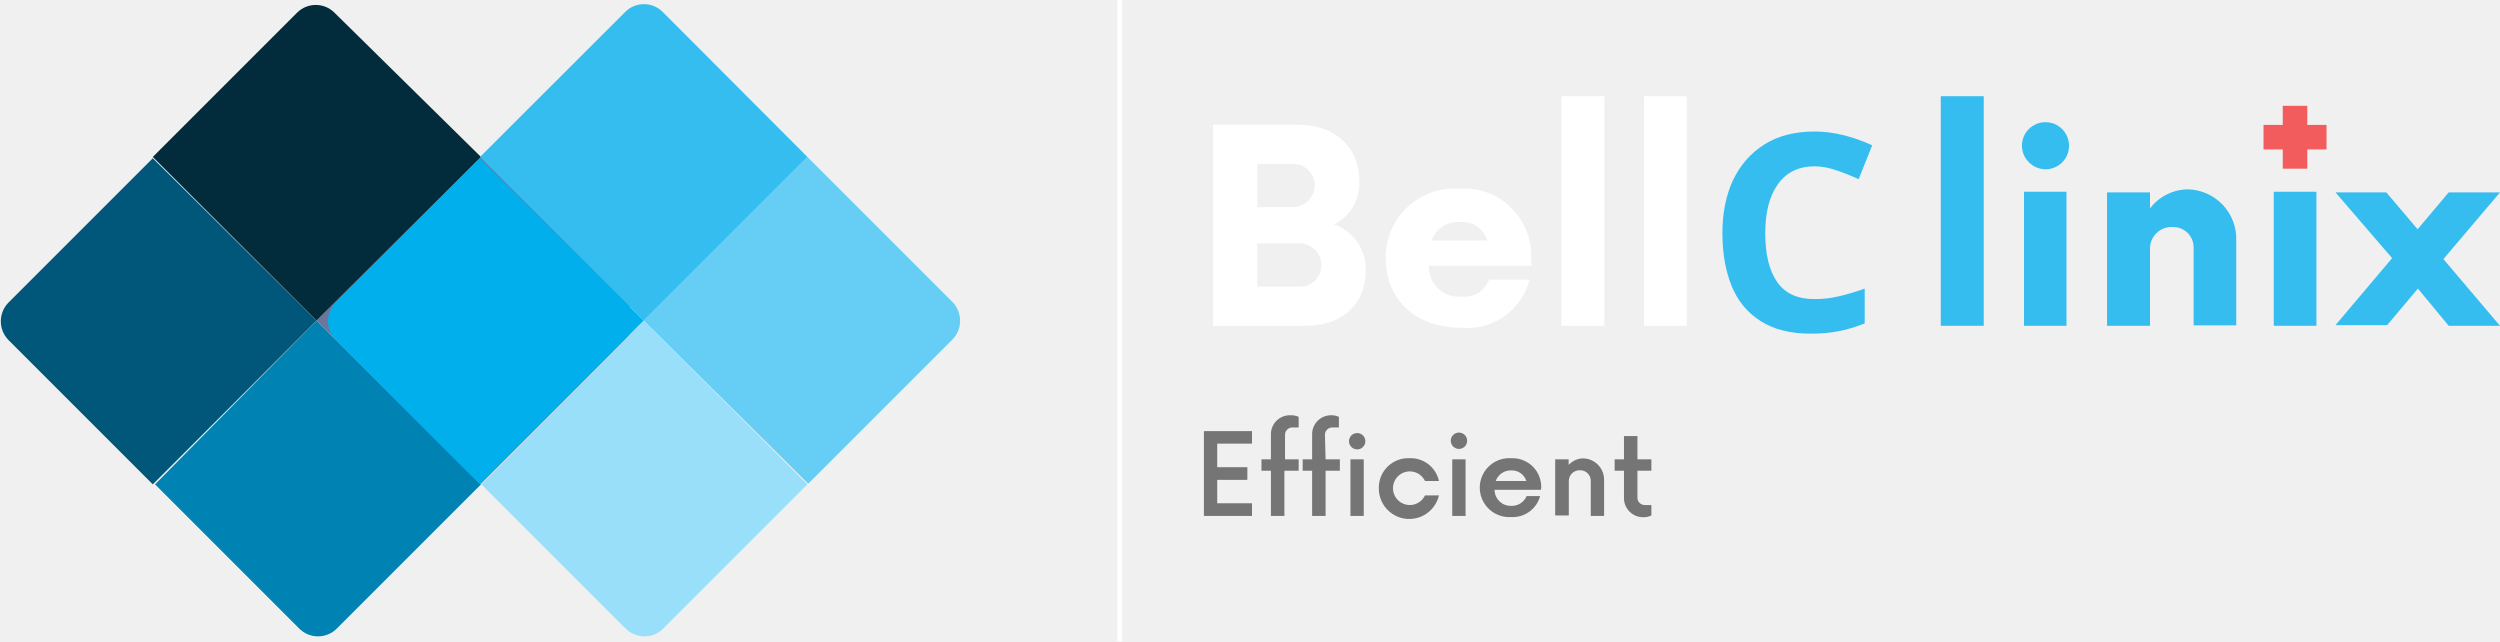
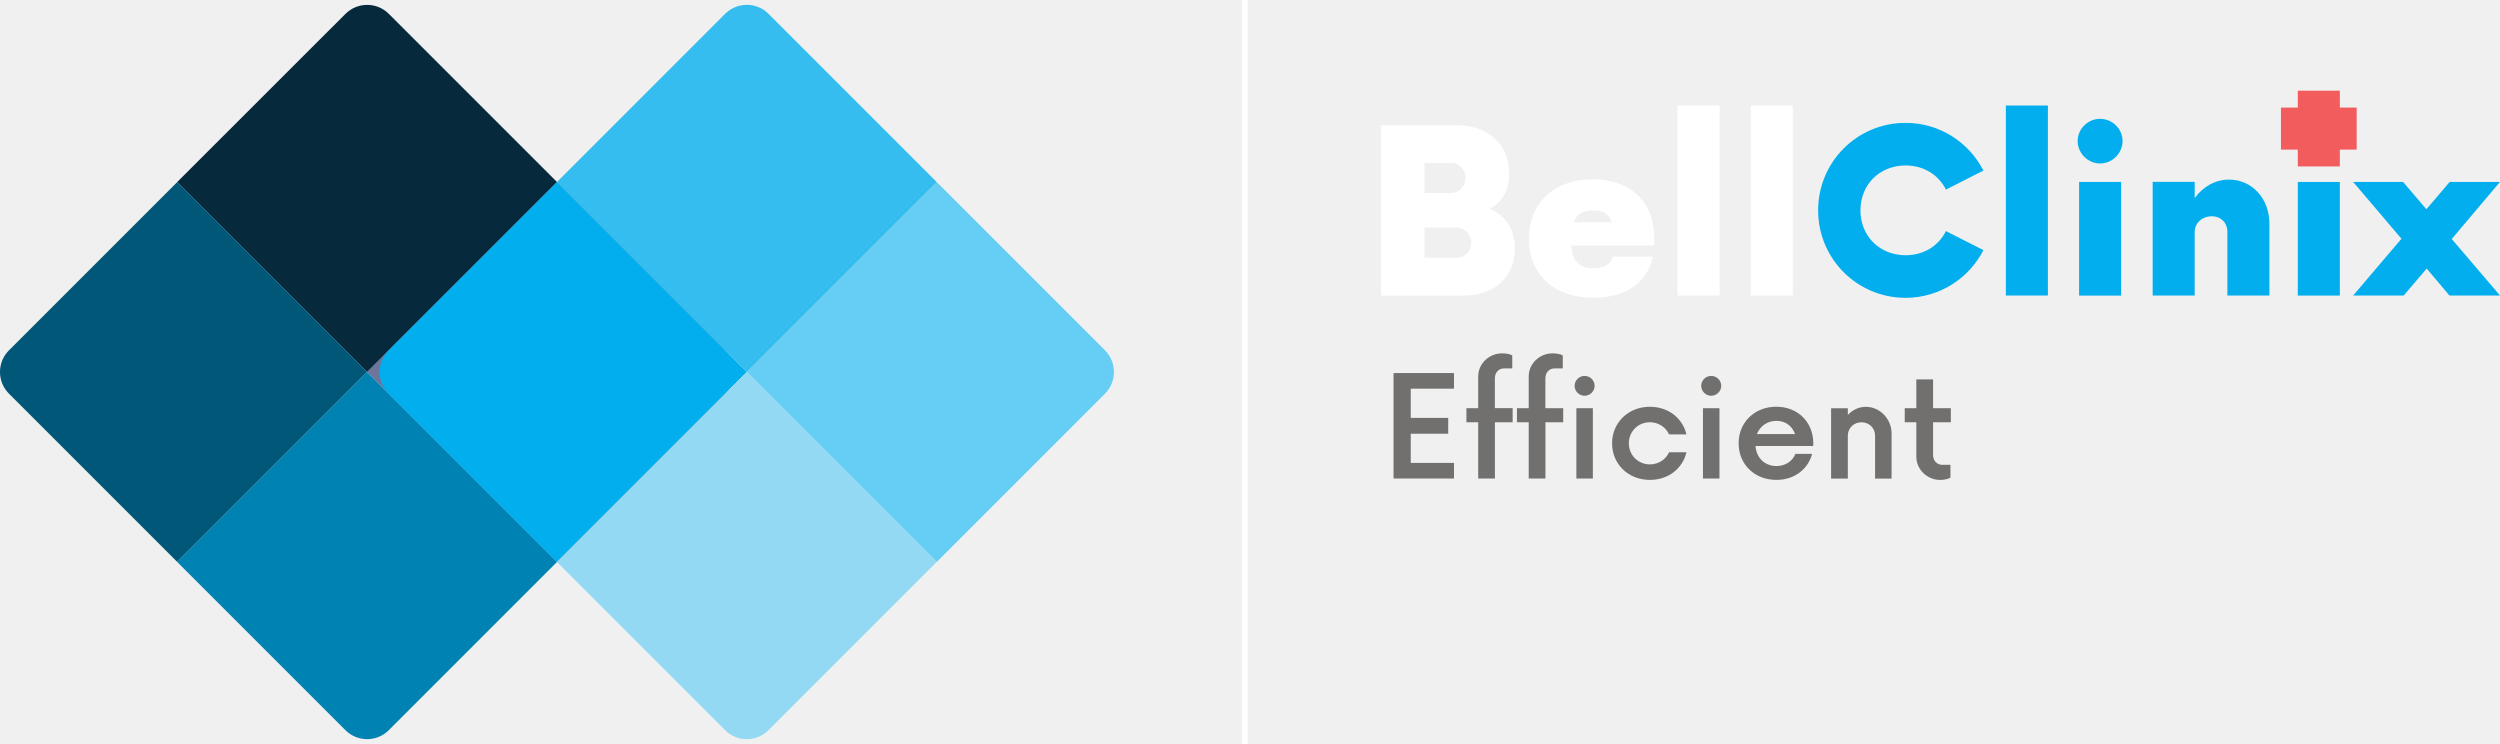
- <svg xmlns="http://www.w3.org/2000/svg" id="Layer_1" data-name="Layer 1" viewBox="0 0 155.93 40">
+ <svg xmlns="http://www.w3.org/2000/svg" id="Layer_2" data-name="Layer 2" viewBox="0 0 454.37 135.22">
  <defs>
-     <style>.cls-1{fill:#6e759d;}.cls-2{fill:#022c3c;}.cls-3{fill:#01577a;}.cls-4{fill:#0082b3;}.cls-5{fill:#66cef5;}.cls-12,.cls-6{fill:#35bdef;}.cls-7{fill:#01afec;}.cls-8{fill:#99dff9;}.cls-9{fill:#fff;}.cls-10{fill:#f25c5c;}.cls-11{fill:#757575;}.cls-12{font-size:17.17px;font-family:Poppins-Bold, Poppins;font-weight:700;}</style>
+     <style>
+       .cls-1 {
+         fill: #fff;
+       }
+ 
+       .cls-2 {
+         fill: #93d9f3;
+       }
+ 
+       .cls-3 {
+         fill: #71706e;
+       }
+ 
+       .cls-4 {
+         fill: #0082b3;
+       }
+ 
+       .cls-5 {
+         fill: #66cef5;
+       }
+ 
+       .cls-6 {
+         fill: #f25c5c;
+       }
+ 
+       .cls-7 {
+         fill: #015778;
+       }
+ 
+       .cls-8 {
+         fill: #6e759d;
+       }
+ 
+       .cls-9 {
+         fill: #35bdef;
+       }
+ 
+       .cls-10 {
+         fill: #02aeee;
+       }
+ 
+       .cls-11 {
+         fill: #06293c;
+       }
+     </style>
  </defs>
-   <path class="cls-1" d="M39,21.17l-9,9L19.74,20,30,9.79l9,9A1.65,1.65,0,0,1,39,21.17Z" />
-   <path class="cls-2" d="M30,9.79,19.74,20,9.53,9.79l9-9a1.65,1.65,0,0,1,2.33,0Z" />
-   <path class="cls-3" d="M19.74,20,9.53,30.21l-9-9a1.67,1.67,0,0,1,0-2.34l9-9Z" />
-   <path class="cls-4" d="M30,30.21l-9,9a1.65,1.65,0,0,1-2.33,0l-9-9L19.74,20Z" />
-   <path class="cls-5" d="M59.41,21.17l-9,9L40.15,20,50.36,9.79l9,9A1.67,1.67,0,0,1,59.41,21.17Z" />
-   <path class="cls-6" d="M50.36,9.79,40.15,20,29.94,9.79,39,.74a1.65,1.65,0,0,1,2.33,0Z" />
-   <path class="cls-7" d="M40.15,20,29.94,30.21l-9-9a1.65,1.65,0,0,1,0-2.34l9-9Z" />
-   <path class="cls-8" d="M50.36,30.21l-9,9a1.65,1.65,0,0,1-2.33,0l-9-9L40.15,20Z" />
-   <rect class="cls-9" x="69.69" width="0.3" height="40" />
-   <path class="cls-9" d="M85.18,16.89c0,2.22-1.63,3.43-3.72,3.43h-5.8V7.78H81c2.11,0,3.78,1.27,3.78,3.49A2.86,2.86,0,0,1,83.21,14,2.93,2.93,0,0,1,85.18,16.89Zm-4.54-6.67H78.42v2.7h2.22A1.37,1.37,0,0,0,82,11.56,1.34,1.34,0,0,0,80.64,10.22Zm1.78,6.32a1.36,1.36,0,0,0-1.36-1.36H78.42v2.7h2.64A1.33,1.33,0,0,0,82.42,16.54Z" />
-   <path class="cls-9" d="M95.53,16.58h-6.4a1.84,1.84,0,0,0,2,1.92,1.66,1.66,0,0,0,1.75-1.06H95.4a4,4,0,0,1-4.28,3c-2.8,0-4.69-1.73-4.69-4.35A4.28,4.28,0,0,1,91,11.77a4.18,4.18,0,0,1,4.5,4.35ZM89.3,15h3.47a1.63,1.63,0,0,0-1.69-1.15A1.73,1.73,0,0,0,89.3,15Z" />
-   <path class="cls-9" d="M97.39,6h2.68V20.32H97.39Z" />
-   <path class="cls-9" d="M102.54,6h2.67V20.32h-2.67Z" />
-   <path class="cls-6" d="M121.05,6h2.68V20.32h-2.68Z" />
-   <path class="cls-6" d="M126.11,9.09a1.47,1.47,0,1,1,1.47,1.47A1.49,1.49,0,0,1,126.11,9.09Zm.13,2.87h2.65v8.36h-2.65Z" />
-   <path class="cls-6" d="M139.48,15v5.29h-2.66V15.47a1.27,1.27,0,0,0-1.32-1.31,1.34,1.34,0,0,0-1.4,1.31v4.85h-2.68V12h2.68v1a3,3,0,0,1,2.39-1.19A3.09,3.09,0,0,1,139.48,15Z" />
-   <rect class="cls-6" x="141.82" y="11.96" width="2.66" height="8.36" />
-   <polygon class="cls-10" points="145.11 7.79 145.11 9.32 143.91 9.32 143.91 10.52 142.38 10.52 142.38 9.32 141.18 9.32 141.18 7.79 142.38 7.79 142.38 6.6 143.91 6.6 143.91 7.79 145.11 7.79" />
-   <path class="cls-6" d="M152.4,16.16l3.53,4.16h-3.2L150.81,18l-1.92,2.28h-3.22l3.53-4.18L145.67,12h3.17l1.95,2.3,1.94-2.3h3.2Z" />
-   <path class="cls-11" d="M75.92,27.67v1.47H77.8v.79H75.92v1.46h2.17v.79h-3V26.89h3v.78Z" />
-   <path class="cls-11" d="M81,29.36h-.89v2.82h-.84V29.36h-.59v-.71h.59v-1.6a1.18,1.18,0,0,1,1.2-1.15A1.12,1.12,0,0,1,81,26v.66H80.6a.46.46,0,0,0-.45.5v1.49H81Z" />
-   <path class="cls-11" d="M82.68,28.65h.89v.71h-.89v2.82h-.84V29.36h-.59v-.71h.59v-1.6A1.18,1.18,0,0,1,83,25.9a1.12,1.12,0,0,1,.51.1v.66h-.41a.46.46,0,0,0-.46.5Zm1.46-1.12a.51.51,0,1,1,.51.5A.51.51,0,0,1,84.14,27.53Zm.09,1.12h.83v3.53h-.83Z" />
-   <path class="cls-11" d="M86,30.42a1.83,1.83,0,0,1,1.9-1.84A1.8,1.8,0,0,1,89.75,30h-.87a1.05,1.05,0,1,0,0,.9h.87A1.9,1.9,0,0,1,86,30.42Z" />
-   <path class="cls-11" d="M90.49,27.53A.51.51,0,1,1,91,28,.51.51,0,0,1,90.49,27.53Zm.09,1.12h.83v3.53h-.83Z" />
-   <path class="cls-11" d="M96.11,30.55H93.22a1,1,0,0,0,1,1,1,1,0,0,0,1-.61h.84a1.77,1.77,0,0,1-1.79,1.31,1.84,1.84,0,1,1,0-3.67,1.79,1.79,0,0,1,1.86,1.82ZM93.29,30H95.2a.94.94,0,0,0-.93-.66A1,1,0,0,0,93.29,30Z" />
-   <path class="cls-11" d="M100.05,29.94v2.24h-.83V30a.66.66,0,0,0-.68-.67.67.67,0,0,0-.69.67v2.15H97V28.65h.84V29a1.23,1.23,0,0,1,.91-.41A1.33,1.33,0,0,1,100.05,29.94Z" />
-   <path class="cls-11" d="M102.13,29.36V31a.46.46,0,0,0,.47.5h.4v.65a1.1,1.1,0,0,1-.51.11,1.19,1.19,0,0,1-1.2-1.16V29.36h-.58v-.71h.58V27.2h.84v1.45H103v.71Z" />
-   <text class="cls-12" transform="translate(106.43 20.64)">C</text>
+   <g id="Layer_1-2" data-name="Layer 1">
+     <g>
+       <path class="cls-8" d="M131.82,71.55l-30.58,30.58-34.52-34.52,34.52-34.52,30.58,30.58c2.17,2.17,2.17,5.71,0,7.88Z" />
+       <path class="cls-11" d="M101.24,33.09l-34.52,34.52-34.52-34.52L62.79,2.52c2.17-2.17,5.7-2.18,7.88,0l30.58,30.58Z" />
+       <path class="cls-7" d="M66.73,67.61l-34.52,34.52L1.63,71.55c-2.18-2.18-2.17-5.71,0-7.88l30.58-30.58,34.52,34.52Z" />
+       <path class="cls-4" d="M101.24,102.13l-30.58,30.58c-2.17,2.17-5.71,2.17-7.88,0l-30.58-30.58,34.52-34.52,34.52,34.52Z" />
+       <g>
+         <path class="cls-5" d="M200.83,71.55l-30.58,30.58-34.52-34.52,34.52-34.52,30.58,30.58c2.17,2.17,2.17,5.71,0,7.88Z" />
+         <path class="cls-9" d="M170.25,33.09l-34.52,34.52-34.52-34.52,30.58-30.58c2.17-2.17,5.7-2.18,7.88,0l30.58,30.58Z" />
+         <path class="cls-10" d="M135.73,67.61l-34.52,34.52-30.58-30.58c-2.18-2.18-2.17-5.71,0-7.88l30.58-30.58,34.52,34.52Z" />
+         <path class="cls-2" d="M170.25,102.13l-30.58,30.58c-2.17,2.17-5.71,2.17-7.88,0l-30.58-30.58,34.52-34.52,34.52,34.52Z" />
+       </g>
+     </g>
+     <rect class="cls-1" x="225.74" width="1.02" height="135.22" />
+     <path class="cls-1" d="M275.31,45.15c0,5.68-4.13,8.57-9.39,8.57h-14.92v-30.97h13.73c5.32,0,9.55,3.1,9.55,8.72,0,3.25-1.34,5.32-3.51,6.5,2.74,1.19,4.54,3.46,4.54,7.17ZM263.75,29.61h-4.85v5.47h4.85c1.45,0,2.63-1.34,2.63-2.74s-1.19-2.74-2.63-2.74ZM267.41,44.11c0-1.39-1.14-2.74-2.68-2.74h-5.83v5.47h5.83c1.55,0,2.68-1.29,2.68-2.74Z" />
+     <path class="cls-1" d="M300.65,43.34v1.29h-15.07c.21,2.68,1.29,4.13,4.03,4.13,1.96,0,3.15-.77,3.51-2.12h7.28c-.93,4.49-4.7,7.48-10.74,7.48-7.17,0-11.77-4.13-11.77-10.74s4.65-10.79,11.56-10.79,11.25,4.13,11.2,10.74ZM285.99,40.4h6.97c-.46-1.39-1.5-2.17-3.35-2.17-2.01,0-3.1.77-3.61,2.17Z" />
+     <path class="cls-1" d="M304.89,19.18h7.64v34.53h-7.64V19.18Z" />
+     <path class="cls-1" d="M318.2,19.18h7.64v34.53h-7.64V19.18Z" />
+     <path class="cls-10" d="M330.44,38.23c0-8.78,7.07-15.9,15.9-15.9,6.14,0,11.51,3.51,14.14,8.67l-6.81,3.46c-1.34-2.68-4.03-4.39-7.33-4.39-4.7,0-8.21,3.46-8.21,8.16s3.51,8.16,8.21,8.16c3.3,0,5.99-1.7,7.33-4.39l6.81,3.46c-2.63,5.16-8,8.67-14.14,8.67-8.83,0-15.9-7.12-15.9-15.9Z" />
+     <path class="cls-10" d="M364.56,19.18h7.64v34.53h-7.64V19.18Z" />
+     <path class="cls-10" d="M377.61,25.63c0-2.22,1.86-4.03,4.08-4.03s4.08,1.81,4.08,4.03-1.86,4.08-4.08,4.08-4.08-1.86-4.08-4.08ZM377.87,33.07h7.64v20.65h-7.64v-20.65Z" />
+     <path class="cls-10" d="M412.46,40.65v13.06h-7.64v-11.56c0-1.65-1.14-2.84-2.84-2.84s-3.1,1.19-3.1,2.84v11.56h-7.64v-20.65h7.64v2.94c1.5-2.06,3.72-3.36,6.25-3.36,4.13,0,7.33,3.41,7.33,8Z" />
+     <path class="cls-10" d="M417.62,33.07h7.64v20.65h-7.64v-20.65Z" />
+     <polygon class="cls-6" points="428.32 19.55 425.26 19.55 425.26 16.48 417.62 16.48 417.62 19.55 414.56 19.55 414.56 27.19 417.62 27.19 417.62 30.25 425.26 30.25 425.26 27.19 428.32 27.19 428.32 19.55" />
+     <path class="cls-10" d="M445.6,43.44l8.77,10.27h-9.19l-4.13-4.9-4.18,4.9h-9.19l8.78-10.32-8.78-10.32h9.08l4.23,4.96,4.23-4.96h9.14l-8.77,10.38Z" />
+     <g>
+       <path class="cls-3" d="M256.4,70.65v5.3h6.81v2.88h-6.81v5.3h7.86v2.84h-10.99v-19.17h10.99v2.84h-7.86Z" />
+       <path class="cls-3" d="M274.93,76.75h-3.23v10.22h-3.04v-10.22h-2.14v-2.56h2.14v-5.78c0-2.33,1.98-4.19,4.34-4.19.74,0,1.53.16,1.85.38v2.36h-1.5c-.93,0-1.66.7-1.66,1.82v5.4h3.23v2.56Z" />
+       <path class="cls-3" d="M280.88,74.19h3.23v2.56h-3.23v10.22h-3.04v-10.22h-2.14v-2.56h2.14v-5.78c0-2.33,1.98-4.19,4.34-4.19.74,0,1.53.16,1.85.38v2.36h-1.5c-.93,0-1.66.7-1.66,1.82v5.4ZM286.18,70.14c0-1.02.83-1.82,1.82-1.82s1.82.8,1.82,1.82c0,.96-.83,1.79-1.82,1.79s-1.82-.83-1.82-1.79ZM286.5,74.19h3v12.78h-3v-12.78Z" />
+       <path class="cls-3" d="M292.99,80.58c0-3.74,2.91-6.65,6.87-6.65,3.39,0,5.94,2.08,6.65,5.02h-3.16c-.61-1.31-1.92-2.21-3.48-2.21-2.14,0-3.83,1.66-3.83,3.83s1.69,3.83,3.83,3.83c1.57,0,2.88-.89,3.48-2.2h3.16c-.7,2.94-3.26,5.02-6.65,5.02-3.96,0-6.87-2.91-6.87-6.65Z" />
+       <path class="cls-3" d="M309.19,70.14c0-1.02.83-1.82,1.82-1.82s1.82.8,1.82,1.82c0,.96-.83,1.79-1.82,1.79s-1.82-.83-1.82-1.79ZM309.51,74.19h3v12.78h-3v-12.78Z" />
+       <path class="cls-3" d="M329.54,81.06h-10.48c.16,2.14,1.66,3.64,3.8,3.64,1.63,0,2.91-.86,3.45-2.21h3.04c-.74,2.78-3.2,4.73-6.49,4.73-3.96,0-6.87-2.81-6.87-6.65s2.94-6.65,6.84-6.65,6.68,2.75,6.74,6.58l-.03.54ZM319.32,78.89h6.93c-.54-1.47-1.73-2.4-3.39-2.4s-2.97.96-3.55,2.4Z" />
+       <path class="cls-3" d="M343.79,78.86v8.12h-3v-7.8c0-1.37-1.05-2.43-2.46-2.43s-2.49,1.05-2.49,2.43v7.8h-3.04v-12.78h3.04v1.21c.86-.93,2.01-1.47,3.29-1.47,2.49,0,4.67,2.14,4.67,4.92Z" />
+       <path class="cls-3" d="M351.33,76.75v5.91c0,1.12.74,1.82,1.69,1.82h1.47v2.33c-.32.22-1.12.42-1.85.42-2.33,0-4.35-1.85-4.35-4.22v-6.26h-2.11v-2.56h2.11v-5.24h3.04v5.24h3.23v2.56h-3.23Z" />
+     </g>
+   </g>
</svg>
